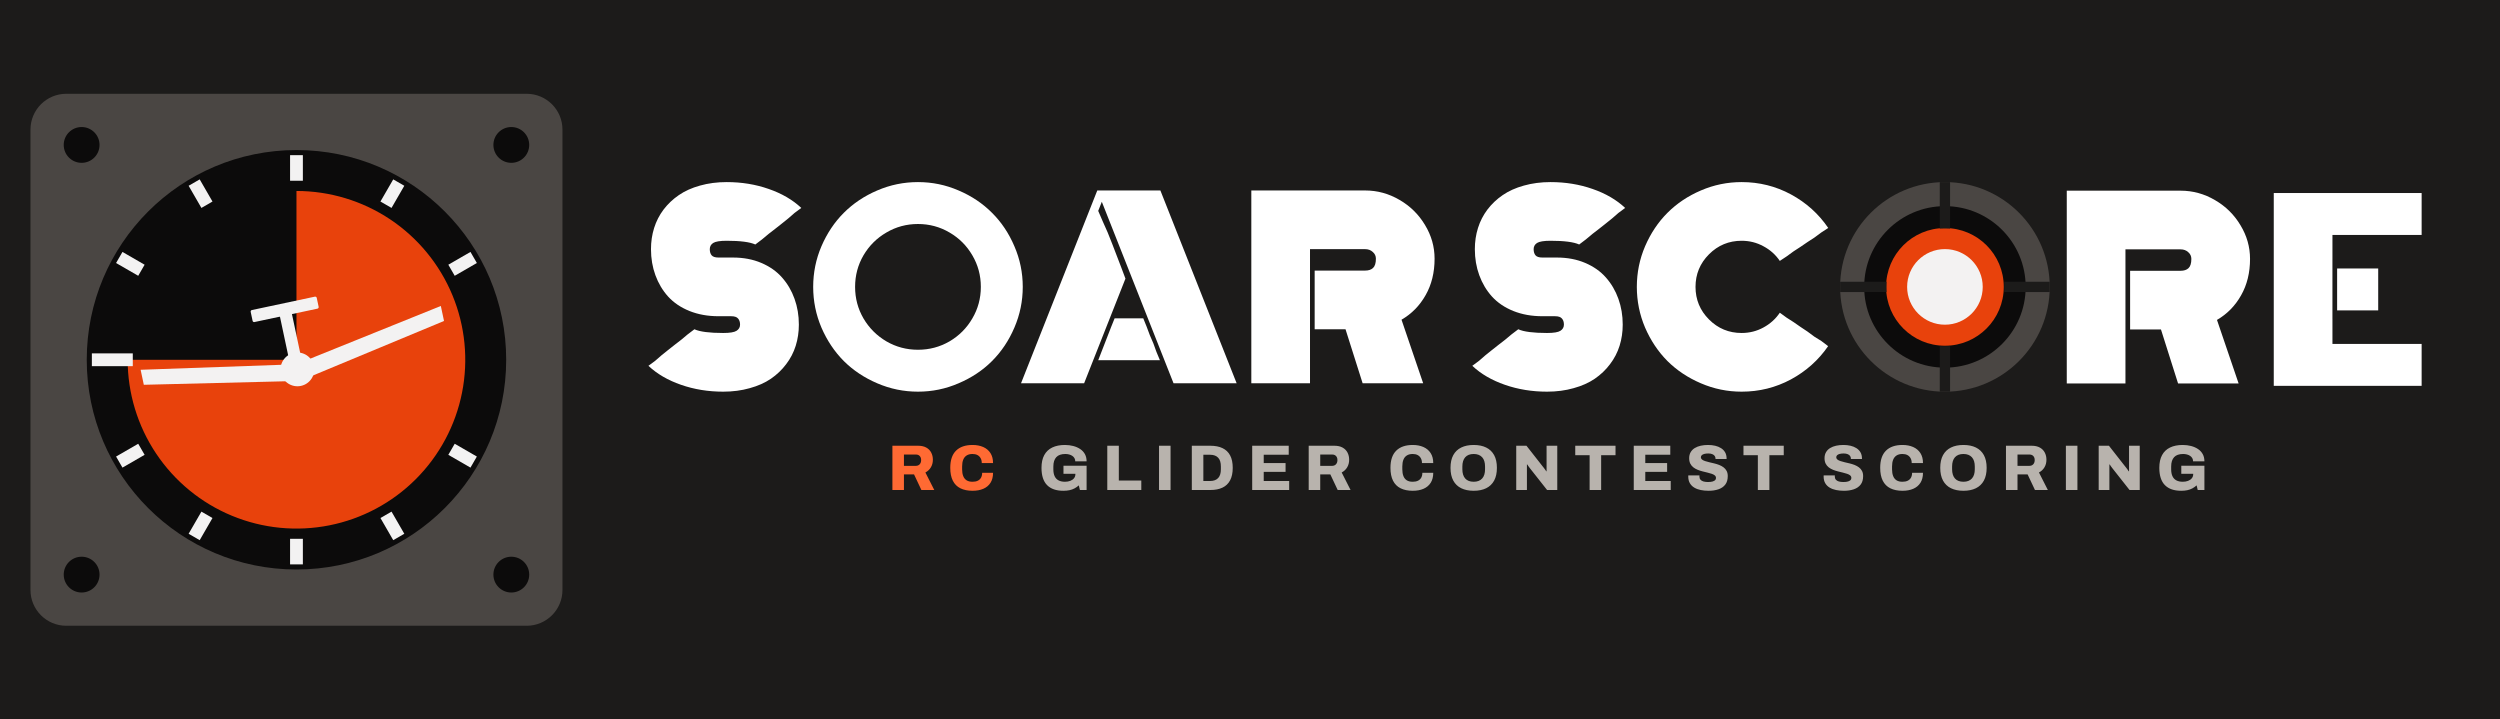
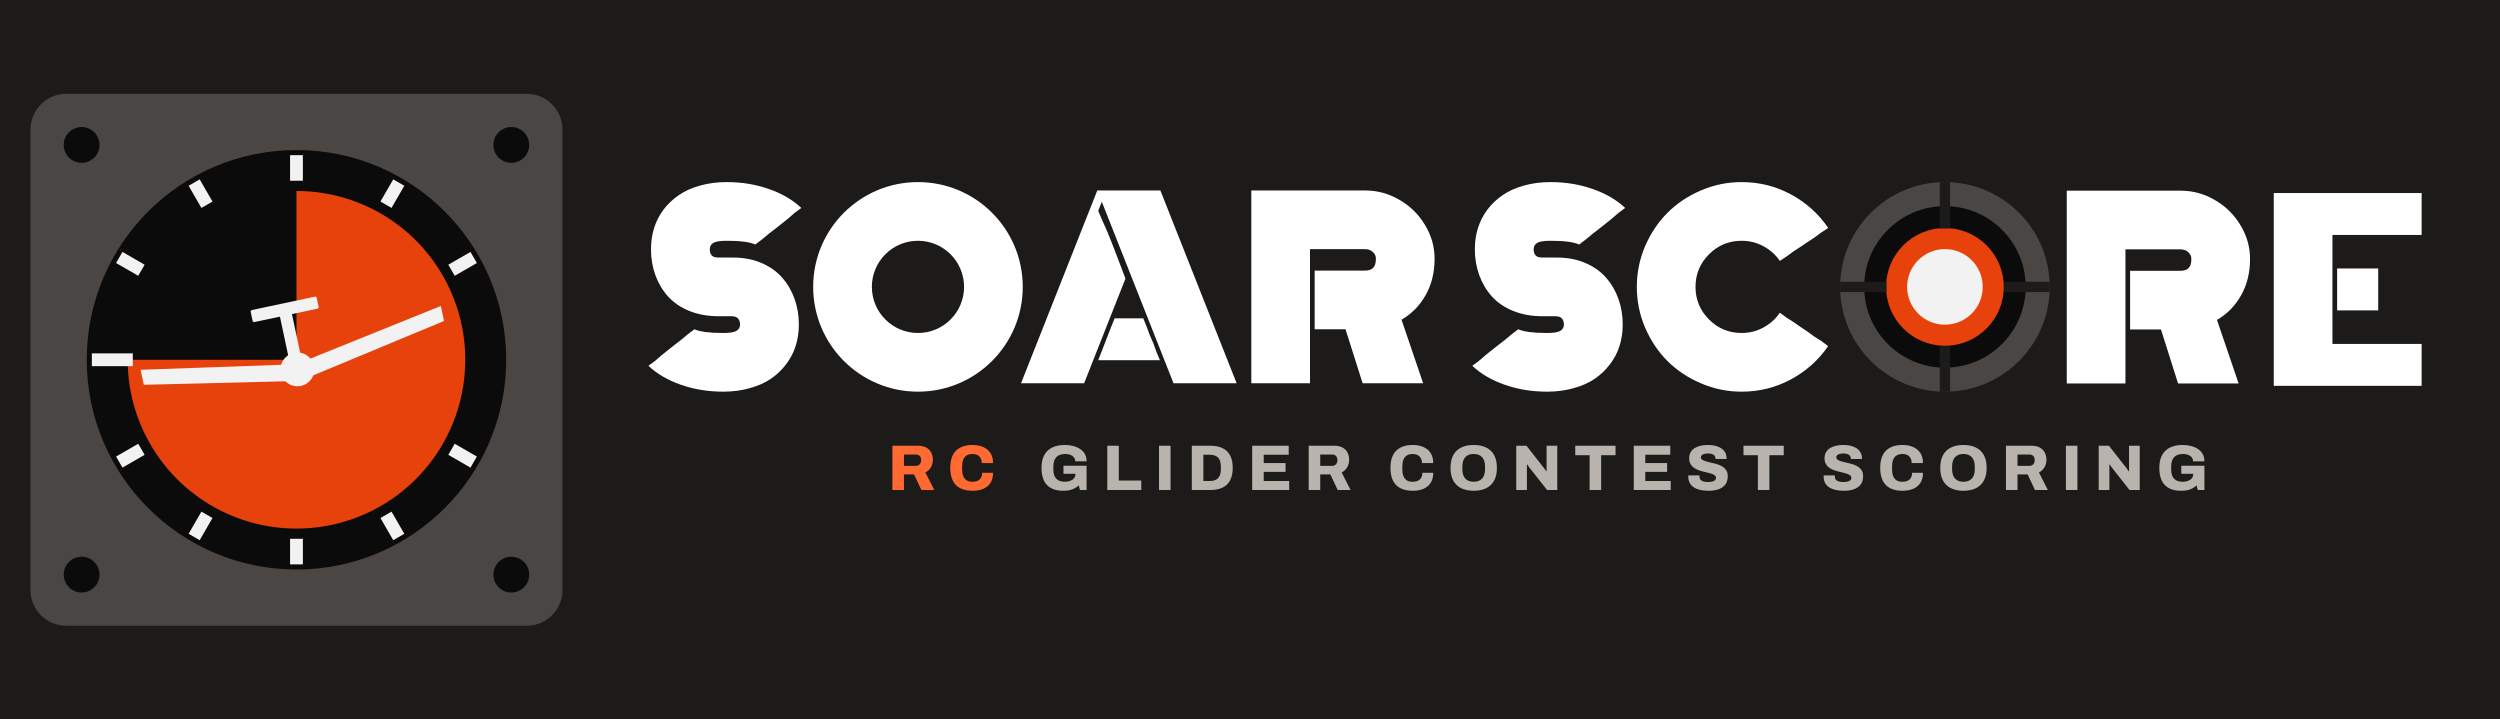
<svg xmlns="http://www.w3.org/2000/svg" width="3199" height="920" viewBox="0 0 3199 920" fill="none">
  <g clip-path="url(#clip0_1_2)">
    <path d="M3199 0H0V920H3199V0Z" fill="#1C1B1A" />
    <path d="M673.906 120.003H84.815C59.51 120.003 38.997 140.516 38.997 165.821V754.912C38.997 780.217 59.51 800.731 84.815 800.731H673.906C699.211 800.731 719.724 780.217 719.724 754.912V165.821C719.724 140.516 699.211 120.003 673.906 120.003Z" fill="#4A4643" />
    <path d="M379.36 728.731C527.574 728.731 647.724 608.58 647.724 460.367C647.724 312.153 527.574 192.003 379.36 192.003C231.147 192.003 110.997 312.153 110.997 460.367C110.997 608.58 231.147 728.731 379.36 728.731Z" fill="#0C0B0B" />
    <path d="M104.451 208.366C117.103 208.366 127.36 198.11 127.36 185.457C127.36 172.805 117.103 162.548 104.451 162.548C91.799 162.548 81.542 172.805 81.542 185.457C81.542 198.11 91.799 208.366 104.451 208.366Z" fill="#0C0B0B" />
    <path d="M104.451 758.185C117.103 758.185 127.36 747.928 127.36 735.276C127.36 722.624 117.103 712.367 104.451 712.367C91.799 712.367 81.542 722.624 81.542 735.276C81.542 747.928 91.799 758.185 104.451 758.185Z" fill="#0C0B0B" />
    <path d="M654.269 208.366C666.922 208.366 677.179 198.11 677.179 185.457C677.179 172.805 666.922 162.548 654.269 162.548C641.617 162.548 631.36 172.805 631.36 185.457C631.36 198.11 641.617 208.366 654.269 208.366Z" fill="#0C0B0B" />
    <path d="M654.269 758.185C666.922 758.185 677.179 747.928 677.179 735.276C677.179 722.624 666.922 712.367 654.269 712.367C641.617 712.367 631.36 722.624 631.36 735.276C631.36 747.928 641.617 758.185 654.269 758.185Z" fill="#0C0B0B" />
    <path d="M379.361 460.367V244.367C422.081 244.367 463.843 257.035 499.364 280.769C534.885 304.504 562.57 338.238 578.919 377.707C595.267 417.176 599.545 460.606 591.21 502.506C582.876 544.406 562.304 582.894 532.096 613.102C501.888 643.31 463.4 663.882 421.5 672.216C379.6 680.551 336.17 676.273 296.701 659.925C257.232 643.576 223.497 615.891 199.763 580.37C176.029 544.849 163.36 503.087 163.36 460.367H379.361Z" fill="#E8420C" />
    <path d="M602.011 598.362L610.193 584.19L581.85 567.827L573.668 581.998L602.011 598.362Z" fill="#F3F2F2" />
    <path d="M503.184 691.199L517.355 683.017L500.992 654.674L486.82 662.856L503.184 691.199Z" fill="#F3F2F2" />
    <path d="M371.178 722.185H387.542V689.458H371.178V722.185Z" fill="#F3F2F2" />
    <path d="M241.366 683.017L255.537 691.199L271.901 662.856L257.729 654.674L241.366 683.017Z" fill="#F3F2F2" />
    <path d="M148.528 584.19L156.71 598.362L185.053 581.998L176.871 567.827L148.528 584.19Z" fill="#F3F2F2" />
    <path d="M117.542 452.185V468.548H169.906V452.185H117.542Z" fill="#F3F2F2" />
    <path d="M156.71 322.372L148.528 336.543L176.871 352.907L185.053 338.735L156.71 322.372Z" fill="#F3F2F2" />
    <path d="M255.537 229.534L241.366 237.716L257.729 266.059L271.901 257.877L255.537 229.534Z" fill="#F3F2F2" />
    <path d="M387.542 198.548H371.179V231.276H387.542V198.548Z" fill="#F3F2F2" />
    <path d="M517.355 237.716L503.184 229.534L486.82 257.877L500.992 266.059L517.355 237.716Z" fill="#F3F2F2" />
    <path d="M610.193 336.543L602.011 322.372L573.668 338.735L581.85 352.907L610.193 336.543Z" fill="#F3F2F2" />
    <path d="M179.939 473.165L361.257 466.745L395.831 459.396L564.085 391.513L568.167 410.72L400.321 480.524L365.748 487.873L184.022 492.373L179.939 473.165Z" fill="#F3F2F2" />
    <path d="M385.076 493.802C396.745 491.322 404.193 479.852 401.713 468.183C399.233 456.515 387.763 449.066 376.094 451.546C364.426 454.027 356.977 465.497 359.457 477.165C361.937 488.834 373.407 496.283 385.076 493.802Z" fill="#F3F2F2" />
    <path d="M373.162 399.974L357.796 403.24L370.044 460.862L385.41 457.596L373.162 399.974Z" fill="#F3F2F2" />
    <path d="M402.957 379.589L322.286 396.736C321.226 396.961 320.549 398.004 320.774 399.065L323.224 410.589C323.449 411.65 324.492 412.327 325.553 412.102L406.223 394.955C407.284 394.729 407.961 393.686 407.736 392.626L405.286 381.101C405.061 380.04 404.018 379.363 402.957 379.589Z" fill="#F3F2F2" />
    <g id="wordmark" transform="translate(50 0)">
      <path d="M3048.72 300.636H2934.6V332.117H2934.58V408.117H2934.6V440.089H3048.72V493.725H2859.51V247H3048.72V300.636Z" fill="white" />
      <path d="M2993.15 343.544V397.18H2940.58V343.544H2993.15Z" fill="white" />
      <path d="M2178.58 233C2201.22 233 2222.28 238.265 2241.75 248.793C2261.21 259.321 2277.11 273.624 2289.42 291.701L2280.48 297.512L2271.84 303.919L2262.9 309.729L2253.96 315.838L2245.02 321.648L2236.23 328.055L2227.44 333.865C2222.08 325.919 2215.08 319.662 2206.44 315.093C2197.89 310.425 2188.61 308.09 2178.58 308.09C2162.29 308.09 2148.38 313.851 2136.86 325.373C2125.34 336.895 2119.58 350.8 2119.58 367.09C2119.58 383.379 2125.34 397.285 2136.86 408.807C2148.38 420.328 2162.29 426.089 2178.58 426.089C2188.61 426.089 2197.89 423.755 2206.44 419.087C2215.08 414.419 2222.08 408.111 2227.44 400.165L2236.08 406.423L2245.17 412.233L2253.96 418.342L2262.9 424.301L2271.54 430.708L2280.63 436.369L2289.27 442.925C2276.96 460.803 2261.07 475.007 2241.6 485.535C2222.13 495.964 2201.12 501.179 2178.58 501.179C2160.4 501.179 2143.02 497.604 2126.43 490.452C2109.94 483.4 2095.69 473.914 2083.67 461.995C2071.75 449.977 2062.22 435.723 2055.06 419.235C2048.01 402.648 2044.49 385.266 2044.49 367.09C2044.49 348.913 2048.01 331.581 2055.06 315.093C2062.22 298.505 2071.75 284.252 2083.67 272.333C2095.69 260.315 2109.94 250.78 2126.43 243.728C2143.02 236.576 2160.4 233 2178.58 233Z" fill="white" />
      <path d="M1696.9 243.728C1712.49 243.728 1727.14 247.75 1740.85 255.795C1754.56 263.741 1765.43 274.468 1773.48 287.977C1781.62 301.385 1785.69 315.738 1785.69 331.034C1785.69 348.714 1781.87 364.259 1774.22 377.668C1766.67 391.077 1756.39 401.556 1743.38 409.104L1771.09 490.452H1693.62L1671.72 421.321H1632.24V346.231H1696.9C1701.17 346.231 1704.5 345.138 1706.88 342.953C1709.36 340.669 1710.6 336.696 1710.6 331.034C1710.6 327.558 1709.26 324.678 1706.58 322.394C1704 320.01 1700.77 318.817 1696.9 318.817H1626.28V490.452H1551.19V243.728H1696.9Z" fill="white" />
      <path d="M2740.35 243.993C2755.95 243.993 2770.6 248.015 2784.3 256.061C2798.01 264.007 2808.89 274.734 2816.93 288.242C2825.08 301.651 2829.15 316.004 2829.15 331.3C2829.15 348.98 2825.32 364.525 2817.68 377.934C2810.13 391.342 2799.85 401.821 2786.84 409.37L2814.55 490.718H2737.07L2715.17 421.587H2675.69V346.497H2740.35C2744.62 346.497 2747.95 345.404 2750.33 343.219C2752.82 340.934 2754.06 336.961 2754.06 331.3C2754.06 327.824 2752.72 324.944 2750.04 322.659C2747.45 320.275 2744.23 319.083 2740.35 319.083H2669.73V490.718H2594.64V243.993H2740.35Z" fill="white" />
      <path d="M1532.41 490.452H1451.66L1359.89 258.179L1355.27 269.868L1361.23 283.656L1367.33 297.363L1373.15 311.964L1384.47 341.464L1390.13 356.512L1337.24 490.452H1256.49L1354.07 243.728H1434.83L1532.41 490.452Z" fill="white" />
      <path d="M1434.23 460.952H1355.27L1371.95 418.044L1376.27 407.316H1412.92L1417.25 418.044L1421.27 428.771L1425.89 439.498L1429.76 450.225L1434.23 460.952Z" fill="white" />
-       <path d="M1124.63 233C1142.81 233 1160.14 236.576 1176.63 243.728C1193.22 250.78 1207.47 260.315 1219.39 272.333C1231.41 284.252 1240.94 298.505 1248 315.093C1255.15 331.581 1258.72 348.913 1258.72 367.09C1258.72 385.266 1255.15 402.648 1248 419.235C1240.94 435.723 1231.41 449.977 1219.39 461.995C1207.47 473.914 1193.22 483.4 1176.63 490.452C1160.14 497.604 1142.81 501.179 1124.63 501.179C1106.46 501.179 1089.07 497.603 1072.49 490.452C1056 483.4 1041.75 473.914 1029.73 461.995C1017.81 449.977 1008.27 435.723 1001.12 419.235C994.07 402.648 990.543 385.266 990.543 367.09C990.543 348.913 994.07 331.581 1001.12 315.093C1008.27 298.505 1017.81 284.252 1029.73 272.333C1041.75 260.315 1056 250.78 1072.49 243.728C1089.07 236.576 1106.46 233 1124.63 233ZM1124.63 286.636C1110.03 286.636 1096.57 290.261 1084.26 297.512C1071.94 304.663 1062.16 314.398 1054.91 326.714C1047.75 339.03 1044.18 352.489 1044.18 367.09C1044.18 381.691 1047.75 395.15 1054.91 407.466C1062.16 419.782 1071.94 429.566 1084.26 436.816C1096.57 443.968 1110.03 447.543 1124.63 447.543C1139.23 447.543 1152.69 443.968 1165.01 436.816C1177.33 429.566 1187.06 419.782 1194.21 407.466C1201.46 395.15 1205.09 381.691 1205.09 367.09C1205.09 352.489 1201.46 339.03 1194.21 326.714C1187.06 314.397 1177.33 304.663 1165.01 297.512C1152.69 290.261 1139.23 286.636 1124.63 286.636Z" fill-rule="evenodd" clip-rule="evenodd" fill="white" />
+       <path d="M990.54 367.09a134.09 134.09 0 1 0 268.18 0a134.09 134.09 0 1 0 -268.18 0ZM1065.63 367.09a59.0 59.0 0 1 0 118.00 0a59.0 59.0 0 1 0 -118.00 0Z" fill-rule="evenodd" clip-rule="evenodd" fill="white" />
      <circle cx="2438.73" cy="367.113" r="134.113" fill="#4A4643" />
      <circle cx="2438.73" cy="367.113" r="103.333" fill="#0C0B0B" />
      <circle cx="2438.73" cy="367.113" r="75.301" fill="#E8420C" />
      <circle cx="2438.73" cy="367.113" r="48.368" fill="#F3F2F2" />
      <rect x="2514.58" y="360.517" width="58.262" height="13.191" fill="#1C1B1A" />
      <rect x="2432.13" y="292.361" width="59.361" height="13.191" transform="rotate(-90 2432.13 292.361)" fill="#1C1B1A" />
      <rect x="2432.13" y="501.225" width="58.262" height="13.191" transform="rotate(-90 2432.13 501.225)" fill="#1C1B1A" />
      <rect x="2304.62" y="360.517" width="59.361" height="13.191" fill="#1C1B1A" />
      <path d="M879.845 233C899.015 233 916.943 235.93 933.63 241.79C950.316 247.551 964.222 255.646 975.347 266.075L966.705 272.481L958.659 279.484L950.316 286.188L941.824 292.894L933.332 299.449L925.138 306.303L916.496 312.857C909.543 309.679 897.326 308.09 879.845 308.09C871.303 308.09 865.542 309.034 862.562 310.921C859.682 312.808 858.241 315.44 858.241 318.817C858.241 322.194 859.036 324.827 860.625 326.714C862.214 328.601 865.145 329.545 869.416 329.545H887.891C901.299 329.545 913.368 331.829 924.095 336.397C934.921 340.966 943.811 347.225 950.764 355.171C957.716 363.018 963.03 372.106 966.705 382.436C970.38 392.666 972.218 403.641 972.218 415.361C972.218 424.897 970.877 433.936 968.195 442.478C965.514 451.02 961.44 458.866 955.978 466.018C950.614 473.169 944.108 479.377 936.46 484.642C928.911 489.806 919.873 493.829 909.345 496.709C898.916 499.689 887.592 501.179 875.375 501.179C856.205 501.179 838.227 498.249 821.441 492.389C804.755 486.628 790.849 478.533 779.725 468.104L788.366 461.697L796.411 454.694L804.755 447.99L813.247 441.286L821.739 434.73L829.934 427.877L838.575 421.321C845.528 424.5 857.795 426.089 875.375 426.089C883.917 426.089 889.628 425.145 892.509 423.258C895.488 421.371 896.979 418.738 896.979 415.361C896.978 412.084 896.134 409.501 894.445 407.614C892.856 405.628 889.876 404.635 885.506 404.635H869.416C855.709 404.635 843.293 402.399 832.169 397.93C821.144 393.46 812.055 387.302 804.903 379.455C797.851 371.608 792.438 362.52 788.664 352.19C784.89 341.861 783.002 330.736 783.002 318.817C783.002 309.282 784.344 300.243 787.025 291.701C789.707 283.159 793.729 275.312 799.093 268.161C804.556 261.01 811.062 254.851 818.61 249.687C826.258 244.422 835.297 240.35 845.727 237.47C856.255 234.49 867.628 233 879.845 233Z" fill="white" />
      <path d="M1934.06 233C1953.23 233 1971.16 235.93 1987.84 241.79C2004.53 247.551 2018.44 255.646 2029.56 266.075L2020.92 272.481L2012.87 279.484L2004.53 286.188L1996.04 292.894L1987.54 299.449L1979.35 306.303L1970.71 312.857C1963.76 309.679 1951.54 308.09 1934.06 308.09C1925.52 308.09 1919.76 309.034 1916.78 310.921C1913.89 312.808 1912.45 315.44 1912.45 318.817C1912.45 322.194 1913.25 324.827 1914.84 326.714C1916.43 328.601 1919.36 329.545 1923.63 329.545H1942.1C1955.51 329.545 1967.58 331.829 1978.31 336.397C1989.13 340.966 1998.02 347.225 2004.98 355.171C2011.93 363.018 2017.24 372.106 2020.92 382.436C2024.59 392.666 2026.43 403.641 2026.43 415.361C2026.43 424.897 2025.09 433.936 2022.41 442.478C2019.73 451.02 2015.65 458.866 2010.19 466.018C2004.83 473.169 1998.32 479.377 1990.67 484.642C1983.12 489.806 1974.09 493.829 1963.56 496.709C1953.13 499.689 1941.8 501.179 1929.59 501.179C1910.42 501.179 1892.44 498.249 1875.65 492.389C1858.97 486.628 1845.06 478.533 1833.94 468.104L1842.58 461.697L1850.62 454.694L1858.97 447.99L1867.46 441.286L1875.95 434.73L1884.15 427.877L1892.79 421.321C1899.74 424.5 1912.01 426.089 1929.59 426.089C1938.13 426.089 1943.84 425.145 1946.72 423.258C1949.7 421.371 1951.19 418.738 1951.19 415.361C1951.19 412.084 1950.35 409.501 1948.66 407.614C1947.07 405.628 1944.09 404.635 1939.72 404.635H1923.63C1909.92 404.635 1897.51 402.399 1886.38 397.93C1875.36 393.46 1866.27 387.302 1859.12 379.455C1852.06 371.608 1846.65 362.52 1842.88 352.19C1839.1 341.861 1837.21 330.736 1837.21 318.817C1837.21 309.282 1838.56 300.243 1841.24 291.701C1843.92 283.159 1847.94 275.312 1853.31 268.161C1858.77 261.01 1865.27 254.851 1872.82 249.687C1880.47 244.422 1889.51 240.35 1899.94 237.47C1910.47 234.49 1921.84 233 1934.06 233Z" fill="white" />
      <path d="M1091.92 627.011V570.37H1124.82C1128.99 570.37 1132.48 571.153 1135.29 572.72C1138.09 574.286 1140.19 576.43 1141.59 579.151C1143 581.871 1143.7 584.908 1143.7 588.261C1143.7 591.889 1142.86 595.118 1141.18 597.948C1139.51 600.779 1137.16 602.991 1134.13 604.585L1145.51 627.011H1129.02L1119.62 607.059H1106.68V627.011H1091.92ZM1106.68 596.093H1121.93C1123.96 596.093 1125.6 595.42 1126.84 594.073C1128.07 592.727 1128.69 590.927 1128.69 588.673C1128.69 587.189 1128.42 585.925 1127.87 584.881C1127.32 583.836 1126.55 583.026 1125.56 582.448C1124.57 581.871 1123.36 581.583 1121.93 581.583H1106.68V596.093ZM1194.48 628C1188.38 628 1183.2 626.942 1178.94 624.826C1174.68 622.71 1171.45 619.481 1169.26 615.138C1167.06 610.796 1165.96 605.3 1165.96 598.649C1165.96 588.866 1168.42 581.542 1173.34 576.677C1178.26 571.813 1185.3 569.381 1194.48 569.381C1199.6 569.381 1204.13 570.246 1208.09 571.978C1212.05 573.709 1215.14 576.292 1217.36 579.728C1219.59 583.163 1220.7 587.436 1220.7 592.548H1206.27C1206.27 590.13 1205.79 588.055 1204.83 586.323C1203.87 584.592 1202.52 583.259 1200.79 582.325C1199.06 581.39 1196.96 580.923 1194.48 580.923C1191.41 580.923 1188.88 581.555 1186.9 582.819C1184.92 584.084 1183.46 585.897 1182.53 588.261C1181.59 590.624 1181.13 593.482 1181.13 596.835V600.545C1181.13 603.898 1181.59 606.77 1182.53 609.161C1183.46 611.552 1184.91 613.366 1186.86 614.602C1188.81 615.839 1191.32 616.458 1194.4 616.458C1197.04 616.458 1199.28 616.018 1201.12 615.138C1202.96 614.259 1204.36 612.954 1205.33 611.222C1206.29 609.491 1206.77 607.416 1206.77 604.997H1220.7C1220.7 610.109 1219.62 614.369 1217.45 617.777C1215.27 621.184 1212.22 623.74 1208.29 625.444C1204.36 627.148 1199.76 628 1194.48 628Z" fill="#FF6A33" />
      <path d="M1310.65 628C1301.53 628 1294.59 625.582 1289.83 620.745C1285.08 615.908 1282.7 608.543 1282.7 598.649C1282.7 592.108 1283.87 586.681 1286.21 582.366C1288.54 578.051 1291.95 574.808 1296.43 572.637C1300.91 570.466 1306.31 569.381 1312.63 569.381C1316.42 569.381 1319.99 569.82 1323.35 570.7C1326.7 571.579 1329.67 572.885 1332.25 574.616C1334.84 576.347 1336.84 578.518 1338.27 581.129C1339.7 583.74 1340.41 586.804 1340.41 590.322H1325.9C1325.9 588.838 1325.57 587.505 1324.91 586.323C1324.25 585.142 1323.33 584.152 1322.15 583.355C1320.97 582.558 1319.61 581.954 1318.07 581.542C1316.53 581.129 1314.91 580.923 1313.21 580.923C1310.68 580.923 1308.44 581.253 1306.49 581.912C1304.54 582.572 1302.93 583.589 1301.66 584.963C1300.4 586.337 1299.45 588.014 1298.82 589.992C1298.19 591.971 1297.87 594.279 1297.87 596.918V600.545C1297.87 604.063 1298.42 607.004 1299.52 609.367C1300.62 611.731 1302.28 613.503 1304.51 614.685C1306.73 615.867 1309.47 616.458 1312.71 616.458C1315.24 616.458 1317.51 616.073 1319.51 615.303C1321.52 614.534 1323.11 613.421 1324.3 611.964C1325.48 610.508 1326.07 608.763 1326.07 606.729V606.317H1310.82V595.928H1340.41V627.011H1331.84L1330.44 621.074C1328.73 622.613 1326.91 623.905 1324.96 624.949C1323 625.994 1320.86 626.763 1318.52 627.258C1316.19 627.753 1313.56 628 1310.65 628ZM1366.88 627.011V570.37H1381.64V614.891H1410.41V627.011H1366.88ZM1433.08 627.011V570.37H1447.84V627.011H1433.08ZM1475.05 627.011V570.37H1498.71C1504.87 570.37 1510.07 571.387 1514.33 573.421C1518.59 575.454 1521.84 578.546 1524.06 582.696C1526.29 586.846 1527.4 592.163 1527.4 598.649C1527.4 605.08 1526.29 610.398 1524.06 614.602C1521.84 618.807 1518.59 621.926 1514.33 623.96C1510.07 625.994 1504.87 627.011 1498.71 627.011H1475.05ZM1489.81 615.468H1498.55C1500.85 615.468 1502.86 615.138 1504.56 614.479C1506.27 613.819 1507.7 612.857 1508.85 611.593C1510.01 610.329 1510.86 608.763 1511.41 606.894C1511.96 605.025 1512.23 602.881 1512.23 600.463V597C1512.23 594.527 1511.96 592.356 1511.41 590.487C1510.86 588.618 1510.01 587.052 1508.85 585.787C1507.7 584.523 1506.27 583.561 1504.56 582.902C1502.86 582.242 1500.85 581.912 1498.55 581.912H1489.81V615.468ZM1552.3 627.011V570.37H1599.05V581.912H1567.06V592.548H1595.01V603.843H1567.06V615.468H1599.63V627.011H1552.3ZM1624.61 627.011V570.37H1657.5C1661.68 570.37 1665.17 571.153 1667.97 572.72C1670.78 574.286 1672.88 576.43 1674.28 579.151C1675.68 581.871 1676.38 584.908 1676.38 588.261C1676.38 591.889 1675.54 595.118 1673.87 597.948C1672.19 600.779 1669.84 602.991 1666.82 604.585L1678.2 627.011H1661.71L1652.31 607.059H1639.36V627.011H1624.61ZM1639.36 596.093H1654.62C1656.65 596.093 1658.29 595.42 1659.52 594.073C1660.76 592.727 1661.38 590.927 1661.38 588.673C1661.38 587.189 1661.1 585.925 1660.55 584.881C1660 583.836 1659.23 583.026 1658.24 582.448C1657.25 581.871 1656.05 581.583 1654.62 581.583H1639.36V596.093ZM1757.76 628C1751.66 628 1746.48 626.942 1742.22 624.826C1737.96 622.71 1734.73 619.481 1732.53 615.138C1730.33 610.796 1729.23 605.3 1729.23 598.649C1729.23 588.866 1731.69 581.542 1736.61 576.677C1741.53 571.813 1748.58 569.381 1757.76 569.381C1762.87 569.381 1767.4 570.246 1771.36 571.978C1775.32 573.709 1778.41 576.292 1780.64 579.728C1782.86 583.163 1783.97 587.436 1783.97 592.548H1769.55C1769.55 590.13 1769.07 588.055 1768.1 586.323C1767.14 584.592 1765.8 583.259 1764.06 582.325C1762.33 581.39 1760.23 580.923 1757.76 580.923C1754.68 580.923 1752.15 581.555 1750.17 582.819C1748.19 584.084 1746.74 585.897 1745.8 588.261C1744.87 590.624 1744.4 593.482 1744.4 596.835V600.545C1744.4 603.898 1744.87 606.77 1745.8 609.161C1746.74 611.552 1748.18 613.366 1750.13 614.602C1752.08 615.839 1754.6 616.458 1757.67 616.458C1760.31 616.458 1762.55 616.018 1764.39 615.138C1766.24 614.259 1767.64 612.954 1768.6 611.222C1769.56 609.491 1770.04 607.416 1770.04 604.997H1783.97C1783.97 610.109 1782.89 614.369 1780.72 617.777C1778.55 621.184 1775.5 623.74 1771.57 625.444C1767.64 627.148 1763.03 628 1757.76 628ZM1835.75 628C1829.54 628 1824.22 626.914 1819.8 624.743C1815.37 622.572 1811.98 619.316 1809.62 614.973C1807.25 610.631 1806.07 605.19 1806.07 598.649C1806.07 592.108 1807.25 586.681 1809.62 582.366C1811.98 578.051 1815.37 574.808 1819.8 572.637C1824.22 570.466 1829.54 569.381 1835.75 569.381C1841.96 569.381 1847.28 570.466 1851.7 572.637C1856.13 574.808 1859.52 578.051 1861.89 582.366C1864.25 586.681 1865.43 592.108 1865.43 598.649C1865.43 605.19 1864.25 610.631 1861.89 614.973C1859.52 619.316 1856.13 622.572 1851.7 624.743C1847.28 626.914 1841.96 628 1835.75 628ZM1835.75 616.458C1838.11 616.458 1840.2 616.1 1842.02 615.386C1843.83 614.671 1845.36 613.627 1846.59 612.253C1847.83 610.879 1848.75 609.202 1849.35 607.224C1849.96 605.245 1850.26 603.019 1850.26 600.545V596.918C1850.26 594.389 1849.96 592.136 1849.35 590.157C1848.75 588.178 1847.83 586.502 1846.59 585.128C1845.36 583.754 1843.83 582.709 1842.02 581.995C1840.2 581.28 1838.11 580.923 1835.75 580.923C1833.33 580.923 1831.22 581.28 1829.4 581.995C1827.59 582.709 1826.08 583.754 1824.87 585.128C1823.66 586.502 1822.75 588.178 1822.15 590.157C1821.54 592.136 1821.24 594.389 1821.24 596.918V600.545C1821.24 603.019 1821.54 605.245 1822.15 607.224C1822.75 609.202 1823.66 610.879 1824.87 612.253C1826.08 613.627 1827.59 614.671 1829.4 615.386C1831.22 616.1 1833.33 616.458 1835.75 616.458ZM1890.17 627.011V570.37H1903.27L1923.89 596.67C1924.27 597.11 1924.78 597.742 1925.41 598.567C1926.04 599.391 1926.66 600.229 1927.27 601.081C1927.87 601.933 1928.31 602.607 1928.59 603.101L1929 603.019C1929 601.81 1929 600.642 1929 599.515C1929 598.388 1929 597.44 1929 596.67V570.37H1942.68V627.011H1929.66L1907.81 599.309C1907.09 598.429 1906.42 597.522 1905.79 596.588C1905.16 595.654 1904.65 594.884 1904.26 594.279L1903.85 594.362C1903.85 595.241 1903.85 596.134 1903.85 597.041C1903.85 597.948 1903.85 598.704 1903.85 599.309V627.011H1890.17ZM1984.07 627.011V582.49H1965.69V570.37H2017.22V582.49H1998.83V627.011H1984.07ZM2040.55 627.011V570.37H2087.29V581.912H2055.31V592.548H2083.25V603.843H2055.31V615.468H2087.87V627.011H2040.55ZM2136.35 628C2132.78 628 2129.42 627.684 2126.29 627.052C2123.16 626.42 2120.4 625.389 2118.01 623.96C2115.61 622.531 2113.73 620.649 2112.36 618.313C2110.98 615.977 2110.3 613.105 2110.3 609.697C2110.3 609.477 2110.3 609.23 2110.3 608.955C2110.3 608.68 2110.32 608.46 2110.38 608.295H2124.64C2124.64 608.46 2124.63 608.666 2124.6 608.914C2124.57 609.161 2124.56 609.367 2124.56 609.532C2124.56 611.291 2125.01 612.706 2125.92 613.778C2126.83 614.85 2128.11 615.619 2129.75 616.086C2131.4 616.554 2133.33 616.787 2135.53 616.787C2136.73 616.787 2137.86 616.732 2138.91 616.622C2139.95 616.512 2140.88 616.32 2141.71 616.045C2142.53 615.77 2143.26 615.427 2143.89 615.015C2144.53 614.602 2144.99 614.108 2145.3 613.531C2145.6 612.954 2145.75 612.28 2145.75 611.511C2145.75 610.247 2145.27 609.202 2144.31 608.378C2143.34 607.553 2142.05 606.866 2140.43 606.317C2138.81 605.767 2136.98 605.245 2134.95 604.75C2132.91 604.255 2130.8 603.733 2128.6 603.184C2126.4 602.634 2124.29 601.947 2122.25 601.123C2120.22 600.298 2118.39 599.254 2116.77 597.99C2115.15 596.725 2113.86 595.145 2112.89 593.249C2111.93 591.353 2111.45 589.058 2111.45 586.365C2111.45 583.397 2112.08 580.827 2113.35 578.656C2114.61 576.485 2116.36 574.712 2118.58 573.338C2120.81 571.964 2123.38 570.961 2126.29 570.329C2129.2 569.697 2132.31 569.381 2135.61 569.381C2138.85 569.381 2141.89 569.71 2144.72 570.37C2147.55 571.03 2150.06 572.06 2152.26 573.462C2154.46 574.863 2156.18 576.622 2157.42 578.738C2158.65 580.854 2159.3 583.397 2159.35 586.365V587.354H2145.17V586.777C2145.17 585.513 2144.83 584.4 2144.14 583.438C2143.45 582.476 2142.42 581.706 2141.05 581.129C2139.68 580.552 2137.97 580.264 2135.94 580.264C2133.9 580.264 2132.19 580.456 2130.79 580.841C2129.38 581.225 2128.31 581.775 2127.57 582.49C2126.83 583.204 2126.46 584.056 2126.46 585.045C2126.46 586.255 2126.94 587.244 2127.9 588.014C2128.86 588.783 2130.17 589.443 2131.82 589.992C2133.46 590.542 2135.31 591.05 2137.34 591.518C2139.37 591.985 2141.48 592.479 2143.65 593.002C2145.82 593.524 2147.92 594.183 2149.95 594.98C2151.99 595.777 2153.83 596.794 2155.48 598.031C2157.13 599.267 2158.43 600.793 2159.39 602.607C2160.36 604.42 2160.84 606.619 2160.84 609.202C2160.84 613.709 2159.78 617.337 2157.66 620.085C2155.55 622.833 2152.63 624.84 2148.92 626.104C2145.21 627.368 2141.02 628 2136.35 628ZM2199.34 627.011V582.49H2180.95V570.37H2232.48V582.49H2214.1V627.011H2199.34ZM2309.57 628C2306 628 2302.64 627.684 2299.51 627.052C2296.38 626.42 2293.62 625.389 2291.23 623.96C2288.83 622.531 2286.95 620.649 2285.58 618.313C2284.2 615.977 2283.52 613.105 2283.52 609.697C2283.52 609.477 2283.52 609.23 2283.52 608.955C2283.52 608.68 2283.54 608.46 2283.6 608.295H2297.86C2297.86 608.46 2297.85 608.666 2297.82 608.914C2297.79 609.161 2297.78 609.367 2297.78 609.532C2297.78 611.291 2298.23 612.706 2299.14 613.778C2300.05 614.85 2301.33 615.619 2302.97 616.086C2304.62 616.554 2306.55 616.787 2308.75 616.787C2309.95 616.787 2311.08 616.732 2312.13 616.622C2313.17 616.512 2314.1 616.32 2314.93 616.045C2315.75 615.77 2316.48 615.427 2317.11 615.015C2317.75 614.602 2318.21 614.108 2318.52 613.531C2318.82 612.954 2318.97 612.28 2318.97 611.511C2318.97 610.247 2318.49 609.202 2317.53 608.378C2316.56 607.553 2315.27 606.866 2313.65 606.317C2312.03 605.767 2310.2 605.245 2308.17 604.75C2306.13 604.255 2304.02 603.733 2301.82 603.184C2299.62 602.634 2297.51 601.947 2295.47 601.123C2293.44 600.298 2291.61 599.254 2289.99 597.99C2288.37 596.725 2287.08 595.145 2286.11 593.249C2285.15 591.353 2284.67 589.058 2284.67 586.365C2284.67 583.397 2285.3 580.827 2286.57 578.656C2287.83 576.485 2289.58 574.712 2291.8 573.338C2294.03 571.964 2296.6 570.961 2299.51 570.329C2302.42 569.697 2305.53 569.381 2308.83 569.381C2312.07 569.381 2315.11 569.71 2317.94 570.37C2320.77 571.03 2323.28 572.06 2325.48 573.462C2327.68 574.863 2329.4 576.622 2330.63 578.738C2331.87 580.854 2332.52 583.397 2332.57 586.365V587.354H2318.39V586.777C2318.39 585.513 2318.05 584.4 2317.36 583.438C2316.67 582.476 2315.64 581.706 2314.27 581.129C2312.9 580.552 2311.19 580.264 2309.16 580.264C2307.12 580.264 2305.41 580.456 2304 580.841C2302.6 581.225 2301.53 581.775 2300.79 582.49C2300.05 583.204 2299.68 584.056 2299.68 585.045C2299.68 586.255 2300.16 587.244 2301.12 588.014C2302.08 588.783 2303.39 589.443 2305.04 589.992C2306.68 590.542 2308.53 591.05 2310.56 591.518C2312.59 591.985 2314.7 592.479 2316.87 593.002C2319.04 593.524 2321.14 594.183 2323.17 594.98C2325.21 595.777 2327.05 596.794 2328.7 598.031C2330.35 599.267 2331.65 600.793 2332.61 602.607C2333.58 604.42 2334.06 606.619 2334.06 609.202C2334.06 613.709 2333 617.337 2330.88 620.085C2328.77 622.833 2325.85 624.84 2322.14 626.104C2318.43 627.368 2314.24 628 2309.57 628ZM2384.43 628C2378.33 628 2373.15 626.942 2368.89 624.826C2364.63 622.71 2361.4 619.481 2359.2 615.138C2357 610.796 2355.9 605.3 2355.9 598.649C2355.9 588.866 2358.36 581.542 2363.28 576.677C2368.2 571.813 2375.25 569.381 2384.43 569.381C2389.54 569.381 2394.08 570.246 2398.03 571.978C2401.99 573.709 2405.08 576.292 2407.31 579.728C2409.54 583.163 2410.65 587.436 2410.65 592.548H2396.22C2396.22 590.13 2395.74 588.055 2394.78 586.323C2393.82 584.592 2392.47 583.259 2390.74 582.325C2389.01 581.39 2386.9 580.923 2384.43 580.923C2381.35 580.923 2378.82 581.555 2376.85 582.819C2374.87 584.084 2373.41 585.897 2372.48 588.261C2371.54 590.624 2371.07 593.482 2371.07 596.835V600.545C2371.07 603.898 2371.54 606.77 2372.48 609.161C2373.41 611.552 2374.85 613.366 2376.8 614.602C2378.76 615.839 2381.27 616.458 2384.35 616.458C2386.99 616.458 2389.23 616.018 2391.07 615.138C2392.91 614.259 2394.31 612.954 2395.27 611.222C2396.23 609.491 2396.72 607.416 2396.72 604.997H2410.65C2410.65 610.109 2409.56 614.369 2407.39 617.777C2405.22 621.184 2402.17 623.74 2398.24 625.444C2394.31 627.148 2389.71 628 2384.43 628ZM2462.43 628C2456.21 628 2450.9 626.914 2446.47 624.743C2442.05 622.572 2438.65 619.316 2436.29 614.973C2433.93 610.631 2432.74 605.19 2432.74 598.649C2432.74 592.108 2433.93 586.681 2436.29 582.366C2438.65 578.051 2442.05 574.808 2446.47 572.637C2450.9 570.466 2456.21 569.381 2462.43 569.381C2468.64 569.381 2473.95 570.466 2478.38 572.637C2482.8 574.808 2486.2 578.051 2488.56 582.366C2490.92 586.681 2492.11 592.108 2492.11 598.649C2492.11 605.19 2490.92 610.631 2488.56 614.973C2486.2 619.316 2482.8 622.572 2478.38 624.743C2473.95 626.914 2468.64 628 2462.43 628ZM2462.43 616.458C2464.79 616.458 2466.88 616.1 2468.69 615.386C2470.5 614.671 2472.03 613.627 2473.27 612.253C2474.5 610.879 2475.42 609.202 2476.03 607.224C2476.63 605.245 2476.94 603.019 2476.94 600.545V596.918C2476.94 594.389 2476.63 592.136 2476.03 590.157C2475.42 588.178 2474.5 586.502 2473.27 585.128C2472.03 583.754 2470.5 582.709 2468.69 581.995C2466.88 581.28 2464.79 580.923 2462.43 580.923C2460.01 580.923 2457.89 581.28 2456.08 581.995C2454.26 582.709 2452.75 583.754 2451.54 585.128C2450.33 586.502 2449.43 588.178 2448.82 590.157C2448.22 592.136 2447.91 594.389 2447.91 596.918V600.545C2447.91 603.019 2448.22 605.245 2448.82 607.224C2449.43 609.202 2450.33 610.879 2451.54 612.253C2452.75 613.627 2454.26 614.671 2456.08 615.386C2457.89 616.1 2460.01 616.458 2462.43 616.458ZM2516.84 627.011V570.37H2549.74C2553.91 570.37 2557.4 571.153 2560.21 572.72C2563.01 574.286 2565.11 576.43 2566.51 579.151C2567.92 581.871 2568.62 584.908 2568.62 588.261C2568.62 591.889 2567.78 595.118 2566.1 597.948C2564.43 600.779 2562.08 602.991 2559.05 604.585L2570.43 627.011H2553.94L2544.54 607.059H2531.6V627.011H2516.84ZM2531.6 596.093H2546.85C2548.88 596.093 2550.52 595.42 2551.76 594.073C2552.99 592.727 2553.61 590.927 2553.61 588.673C2553.61 587.189 2553.34 585.925 2552.79 584.881C2552.24 583.836 2551.47 583.026 2550.48 582.448C2549.49 581.871 2548.28 581.583 2546.85 581.583H2531.6V596.093ZM2593.51 627.011V570.37H2608.27V627.011H2593.51ZM2635.48 627.011V570.37H2648.59L2669.2 596.67C2669.59 597.11 2670.09 597.742 2670.73 598.567C2671.36 599.391 2671.98 600.229 2672.58 601.081C2673.19 601.933 2673.62 602.607 2673.9 603.101L2674.31 603.019C2674.31 601.81 2674.31 600.642 2674.31 599.515C2674.31 598.388 2674.31 597.44 2674.31 596.67V570.37H2688V627.011H2674.97L2653.12 599.309C2652.41 598.429 2651.74 597.522 2651.1 596.588C2650.47 595.654 2649.96 594.884 2649.58 594.279L2649.17 594.362C2649.17 595.241 2649.17 596.134 2649.17 597.041C2649.17 597.948 2649.17 598.704 2649.17 599.309V627.011H2635.48ZM2741.01 628C2731.89 628 2724.95 625.582 2720.19 620.745C2715.44 615.908 2713.06 608.543 2713.06 598.649C2713.06 592.108 2714.23 586.681 2716.57 582.366C2718.9 578.051 2722.31 574.808 2726.79 572.637C2731.27 570.466 2736.67 569.381 2742.99 569.381C2746.78 569.381 2750.35 569.82 2753.71 570.7C2757.06 571.579 2760.03 572.885 2762.61 574.616C2765.2 576.347 2767.2 578.518 2768.63 581.129C2770.06 583.74 2770.77 586.804 2770.77 590.322H2756.26C2756.26 588.838 2755.93 587.505 2755.27 586.323C2754.61 585.142 2753.69 584.152 2752.51 583.355C2751.33 582.558 2749.97 581.954 2748.43 581.542C2746.89 581.129 2745.27 580.923 2743.57 580.923C2741.04 580.923 2738.8 581.253 2736.85 581.912C2734.9 582.572 2733.29 583.589 2732.02 584.963C2730.76 586.337 2729.81 588.014 2729.18 589.992C2728.55 591.971 2728.23 594.279 2728.23 596.918V600.545C2728.23 604.063 2728.78 607.004 2729.88 609.367C2730.98 611.731 2732.64 613.503 2734.87 614.685C2737.09 615.867 2739.83 616.458 2743.07 616.458C2745.6 616.458 2747.87 616.073 2749.87 615.303C2751.88 614.534 2753.47 613.421 2754.66 611.964C2755.84 610.508 2756.43 608.763 2756.43 606.729V606.317H2741.18V595.928H2770.77V627.011H2762.2L2760.8 621.074C2759.09 622.613 2757.27 623.905 2755.32 624.949C2753.36 625.994 2751.22 626.763 2748.88 627.258C2746.55 627.753 2743.92 628 2741.01 628Z" fill="#B8B3AD" />
    </g>
  </g>
  <defs>
    <clipPath id="clip0_1_2">
      <rect width="3199" height="920" fill="white" />
    </clipPath>
  </defs>
</svg>
